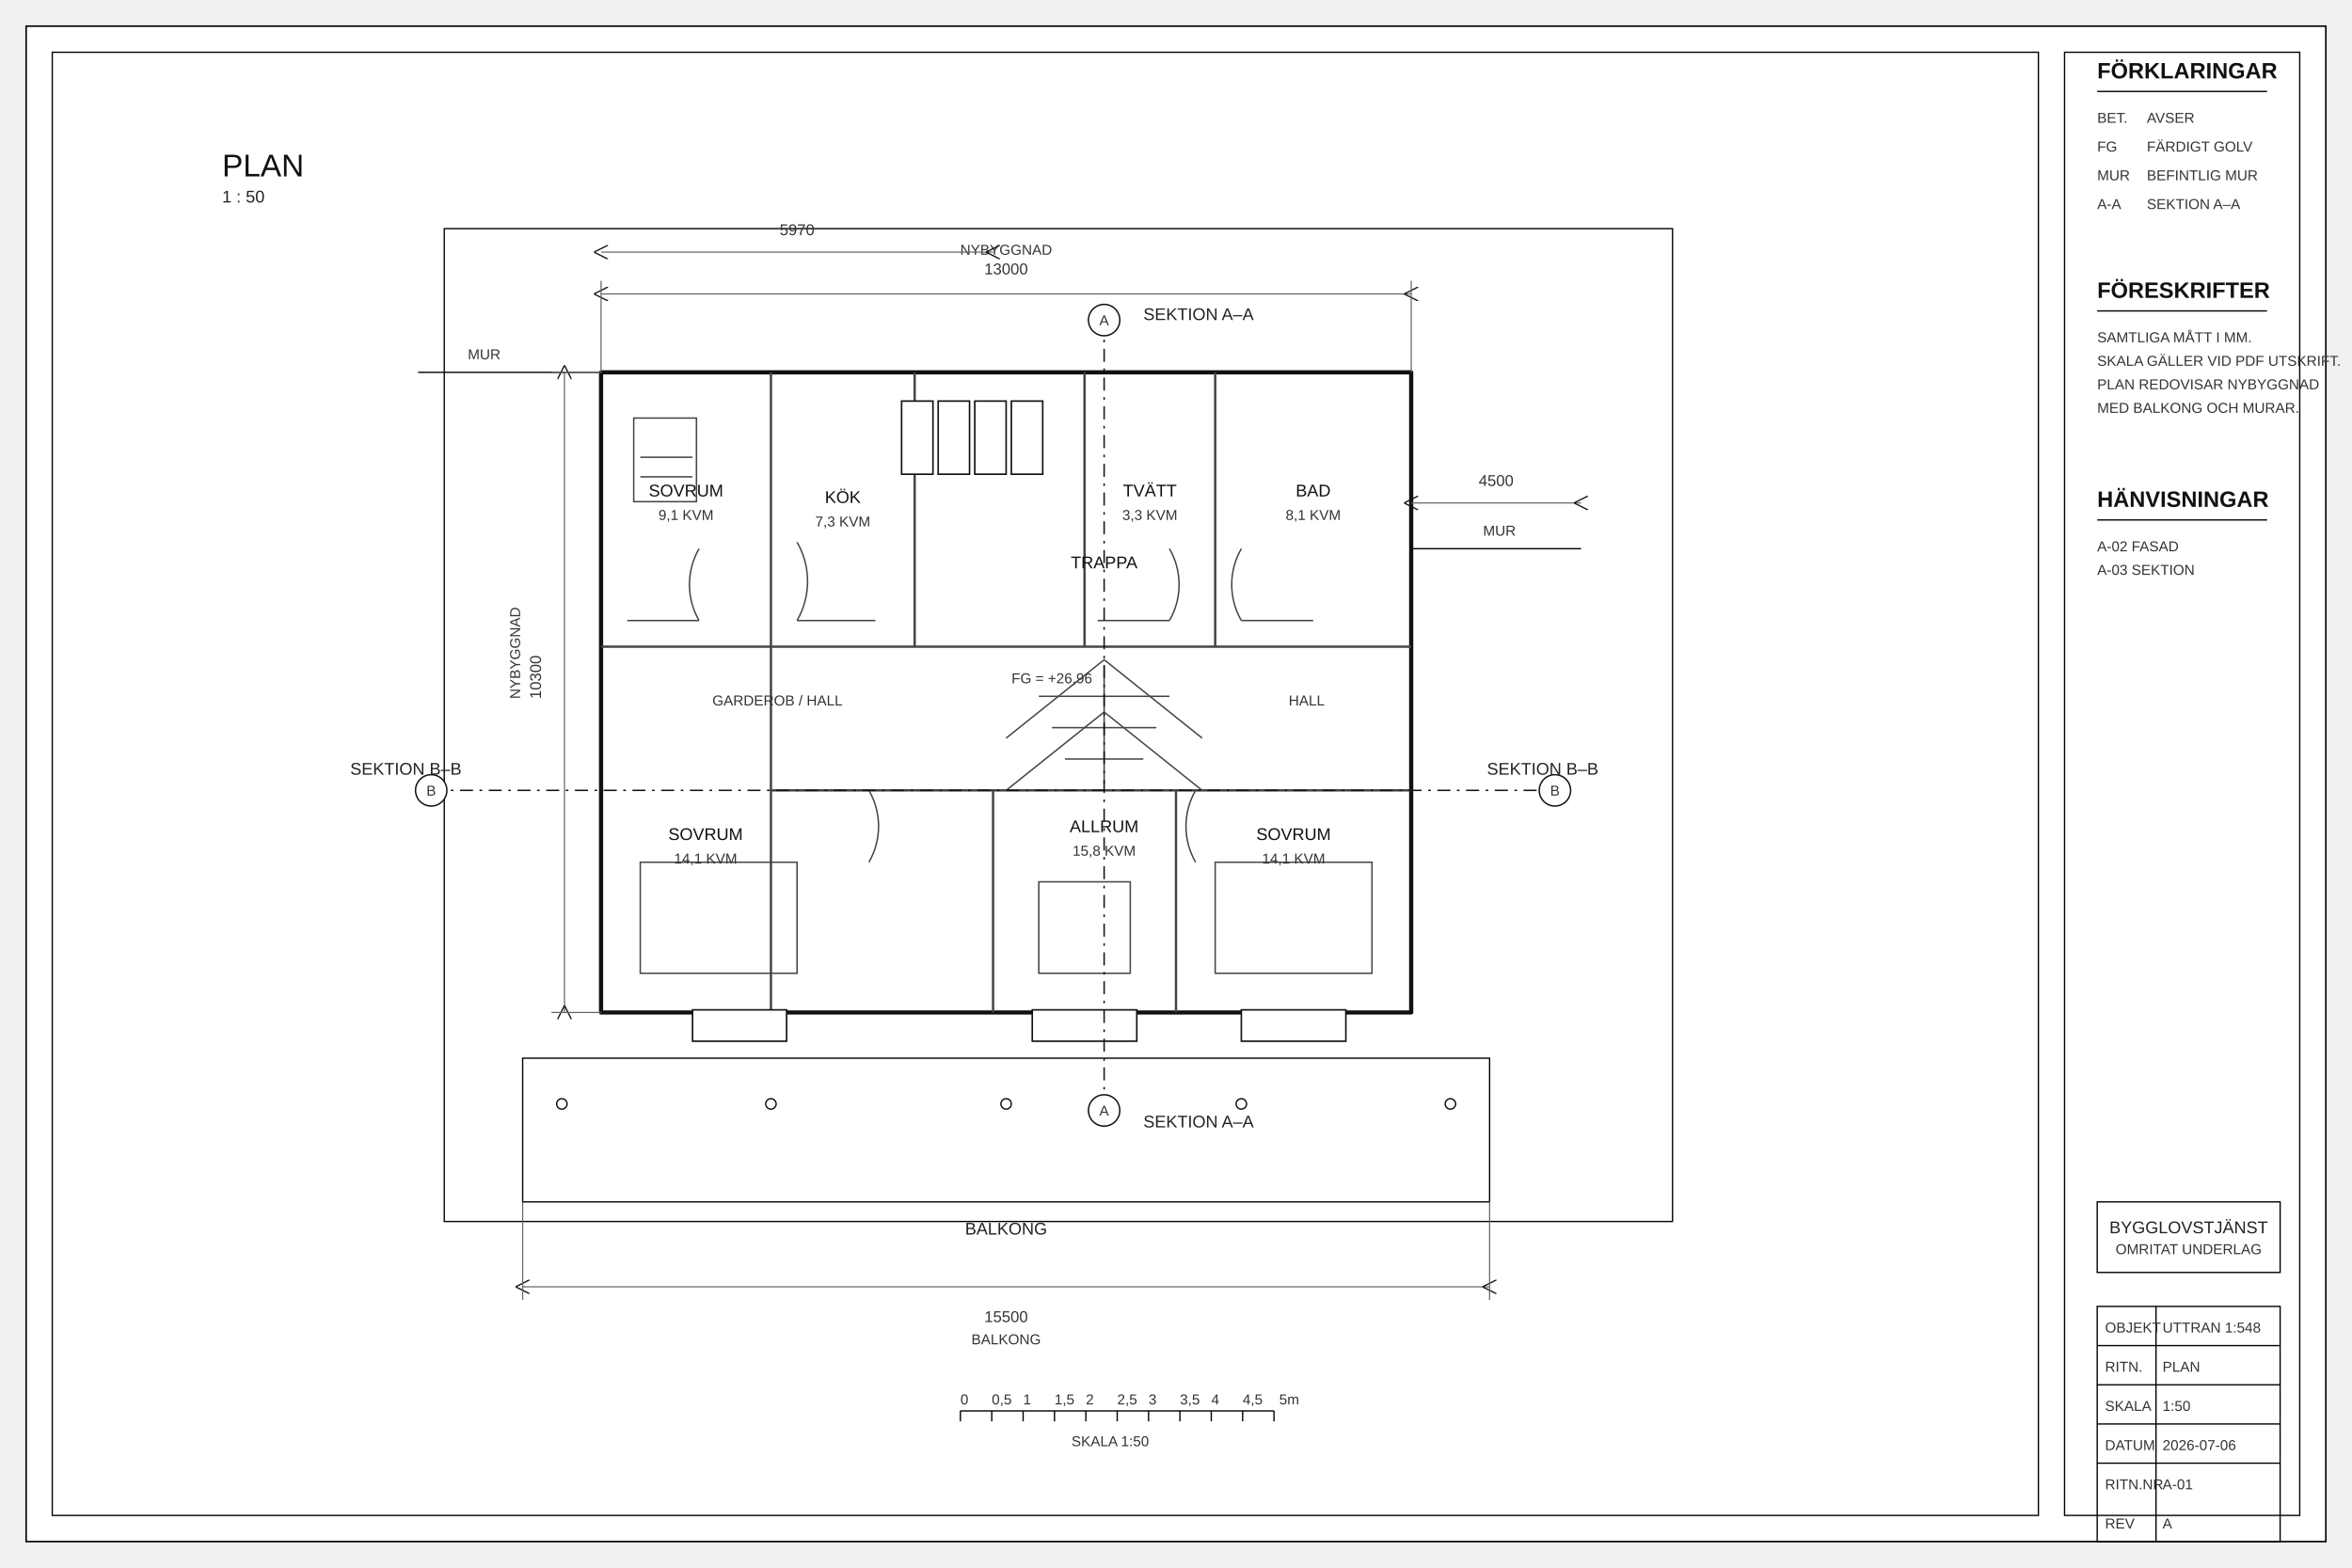
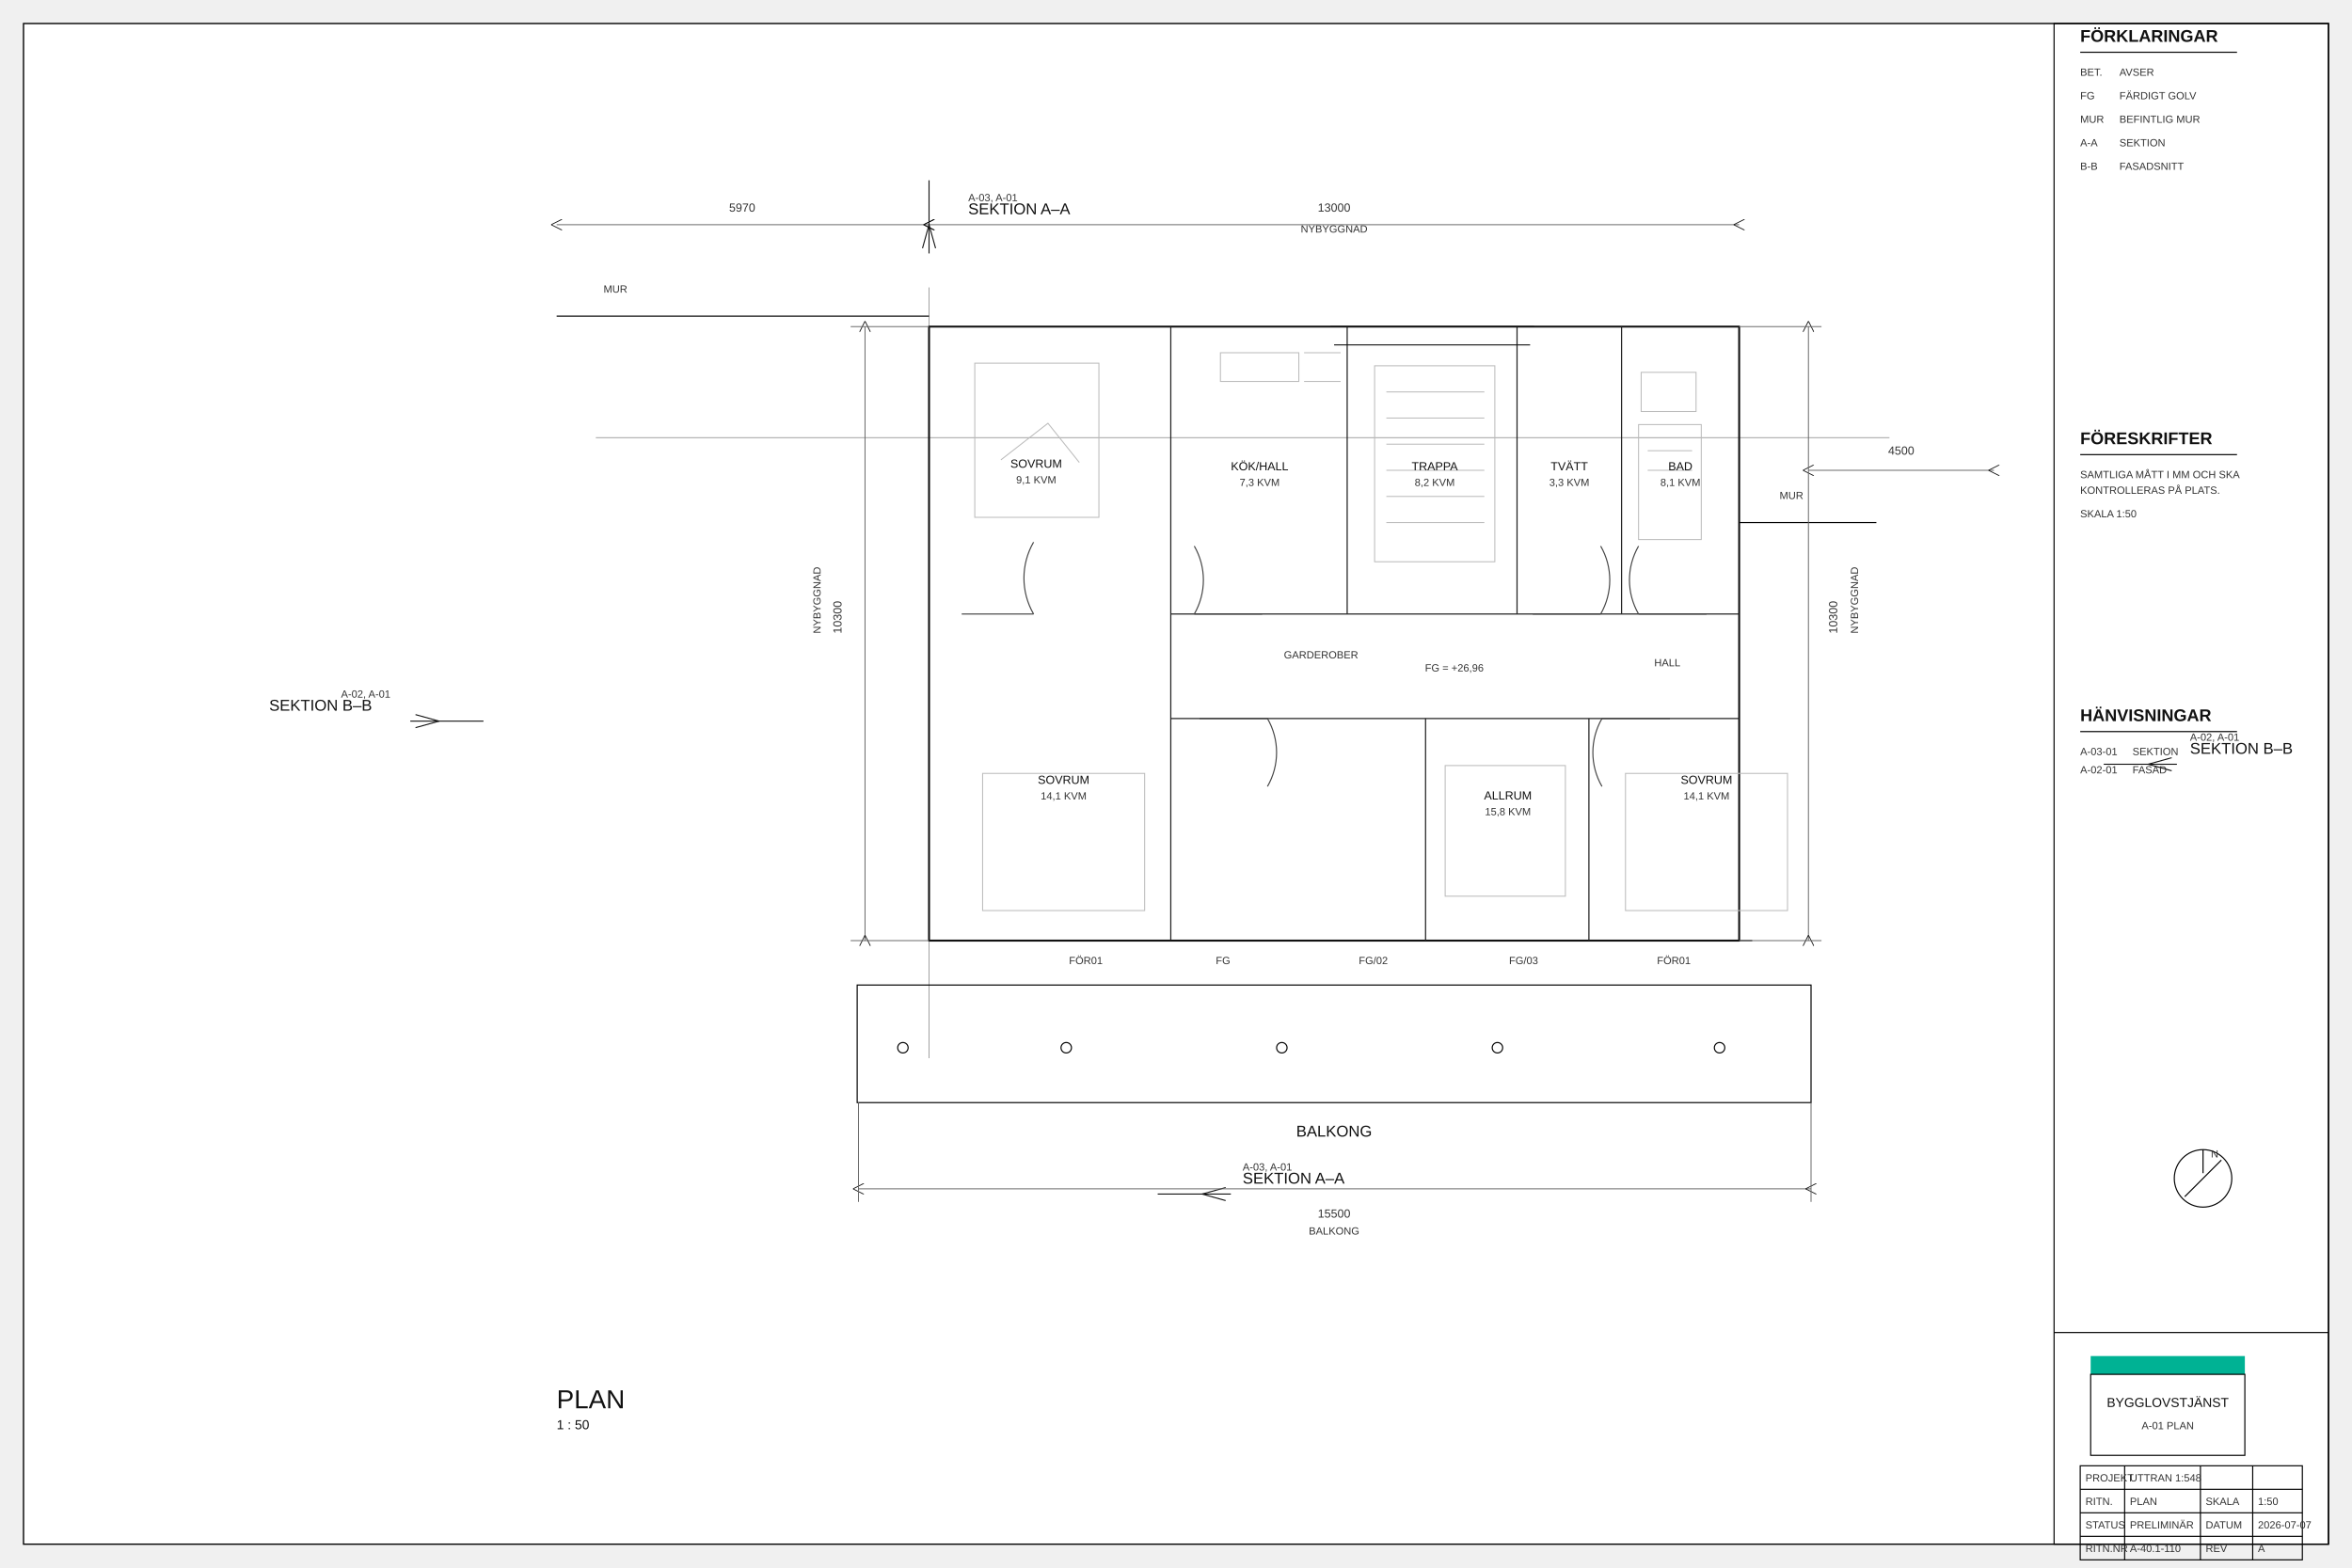
<svg xmlns="http://www.w3.org/2000/svg" viewBox="0 0 1800 1200" width="1800" height="1200">
  <defs>
-     <marker id="arrow" markerWidth="8" markerHeight="8" refX="4" refY="4" orient="auto">
-       <path d="M0,0 L8,4 L0,8 z" fill="#111" />
-     </marker>
    <marker id="arrow-open" markerWidth="12" markerHeight="12" refX="6" refY="6" orient="auto">
-       <path d="M0,6 L12,0 M0,6 L12,12" fill="none" stroke="#111" stroke-width="1.1" />
+       <path d="M0,6 L12,0 M0,6 L12,12" fill="none" stroke="#111" stroke-width="0.9" />
    </marker>
    <style>
-       .sheet{fill:#fff;stroke:#000;stroke-width:1.2}
-       .panel,.frame,.thin{fill:none;stroke:#000;stroke-width:1}
-       .wall{fill:none;stroke:#111;stroke-width:3.2;stroke-linejoin:round}
-       .intwall{fill:none;stroke:#444;stroke-width:1.8}
-       .door,.fixture{fill:none;stroke:#444;stroke-width:1.1}
-       .window{fill:#fff;stroke:#111;stroke-width:1.2}
-       .dim,.guide{fill:none;stroke:#666;stroke-width:0.9}
-       .guide{stroke-dasharray:5 4}
-       .section{fill:none;stroke:#111;stroke-width:1.1;stroke-dasharray:10 5 2 5}
-       .text{font:16px Arial,sans-serif;fill:#111}
-       .small{font:13px Arial,sans-serif;fill:#222}
-       .tiny{font:11px Arial,sans-serif;fill:#333}
-       .room{font:13px Arial,sans-serif;fill:#111;text-anchor:middle}
-       .dimtext{font:12px Arial,sans-serif;fill:#333}
-       .headline{font:700 17px Arial,sans-serif;fill:#111}
-       .title{font:24px Arial,sans-serif;fill:#111}
-       .muted{fill:#666}
+       .sheet{fill:#fff;stroke:#000;stroke-width:1}
+       .frame,.thin{fill:none;stroke:#000;stroke-width:0.85}
+       .outline{fill:none;stroke:#111;stroke-width:1.5;stroke-linejoin:round}
+       .inner{fill:none;stroke:#222;stroke-width:0.9}
+       .lite{fill:none;stroke:#999;stroke-width:0.65}
+       .door{fill:none;stroke:#444;stroke-width:0.85}
+       .window{fill:#fff;stroke:#111;stroke-width:0.8}
+       .furn{fill:none;stroke:#bbb;stroke-width:0.75}
+       .dim{fill:none;stroke:#666;stroke-width:0.7}
+       .section{fill:none;stroke:#111;stroke-width:0.8}
+       .title{font:20px Arial,sans-serif;fill:#111}
+       .headline{font:700 13px Arial,sans-serif;fill:#111}
+       .text{font:12px Arial,sans-serif;fill:#111}
+       .small{font:10px Arial,sans-serif;fill:#111}
+       .tiny{font:8px Arial,sans-serif;fill:#333}
+       .dimtext{font:9px Arial,sans-serif;fill:#333}
+       .room{font:9px Arial,sans-serif;fill:#111;text-anchor:middle}
    </style>
  </defs>
-   <rect x="20" y="20" width="1760" height="1160" class="sheet" />
-   <rect x="40" y="40" width="1520" height="1120" class="frame" />
-   <rect x="1580" y="40" width="180" height="1120" class="panel" />
-   <g transform="translate(170,135)">
-     <text x="0" y="0" class="title">PLAN</text>
-     <text x="0" y="20" class="small">1 : 50</text>
-     <g transform="translate(170,40)">
-       <rect x="0" y="0" width="940" height="760" class="thin" />
-       <rect x="120" y="110" width="620" height="490" class="wall" />
-       <rect x="60" y="635" width="740" height="110" class="thin" />
-       <text x="430" y="770" class="small" text-anchor="middle">BALKONG</text>
-       <circle cx="90" cy="670" r="4" class="thin" />
-       <circle cx="250" cy="670" r="4" class="thin" />
-       <circle cx="430" cy="670" r="4" class="thin" />
-       <circle cx="610" cy="670" r="4" class="thin" />
-       <circle cx="770" cy="670" r="4" class="thin" />
-       <line x1="-20" y1="110" x2="120" y2="110" class="thin" />
-       <line x1="740" y1="245" x2="870" y2="245" class="thin" />
-       <text x="18" y="100" class="tiny">MUR</text>
-       <text x="795" y="235" class="tiny">MUR</text>
-       <line x1="250" y1="110" x2="250" y2="600" class="intwall" />
-       <line x1="360" y1="110" x2="360" y2="320" class="intwall" />
-       <line x1="490" y1="110" x2="490" y2="320" class="intwall" />
-       <line x1="590" y1="110" x2="590" y2="320" class="intwall" />
-       <line x1="120" y1="320" x2="740" y2="320" class="intwall" />
-       <line x1="250" y1="430" x2="740" y2="430" class="intwall" />
-       <line x1="420" y1="430" x2="420" y2="600" class="intwall" />
-       <line x1="560" y1="430" x2="560" y2="600" class="intwall" />
-       <line x1="140" y1="300" x2="195" y2="300" class="door" />
-       <path d="M195 300 A55 55 0 0 1 195 245" class="door" />
-       <line x1="270" y1="300" x2="330" y2="300" class="door" />
-       <path d="M270 300 A60 60 0 0 0 270 240" class="door" />
-       <line x1="500" y1="300" x2="555" y2="300" class="door" />
-       <path d="M555 300 A55 55 0 0 0 555 245" class="door" />
-       <line x1="610" y1="300" x2="665" y2="300" class="door" />
-       <path d="M610 300 A55 55 0 0 1 610 245" class="door" />
-       <line x1="270" y1="430" x2="325" y2="430" class="door" />
-       <path d="M325 430 A55 55 0 0 1 325 485" class="door" />
-       <line x1="575" y1="430" x2="630" y2="430" class="door" />
-       <path d="M575 430 A55 55 0 0 0 575 485" class="door" />
-       <rect x="350" y="132" width="24" height="56" class="window" />
-       <rect x="378" y="132" width="24" height="56" class="window" />
-       <rect x="406" y="132" width="24" height="56" class="window" />
-       <rect x="434" y="132" width="24" height="56" class="window" />
-       <rect x="190" y="598" width="72" height="24" class="window" />
-       <rect x="450" y="598" width="80" height="24" class="window" />
-       <rect x="610" y="598" width="80" height="24" class="window" />
-       <polyline points="430,390 505,330 580,390" class="fixture" />
-       <polyline points="430,430 505,370 580,430" class="fixture" />
-       <line x1="505" y1="335" x2="505" y2="425" class="fixture" />
-       <line x1="455" y1="358" x2="555" y2="358" class="fixture" />
-       <line x1="465" y1="382" x2="545" y2="382" class="fixture" />
-       <line x1="475" y1="406" x2="535" y2="406" class="fixture" />
-       <rect x="150" y="485" width="120" height="85" class="fixture" />
-       <rect x="455" y="500" width="70" height="70" class="fixture" />
-       <rect x="590" y="485" width="120" height="85" class="fixture" />
-       <rect x="145" y="145" width="48" height="64" class="fixture" />
-       <line x1="150" y1="175" x2="190" y2="175" class="fixture" />
-       <line x1="150" y1="190" x2="190" y2="190" class="fixture" />
-       <text x="185" y="205" class="room">SOVRUM</text>
-       <text x="185" y="223" class="tiny" text-anchor="middle">9,1 KVM</text>
-       <text x="305" y="210" class="room">KÖK</text>
-       <text x="305" y="228" class="tiny" text-anchor="middle">7,3 KVM</text>
-       <text x="540" y="205" class="room">TVÄTT</text>
-       <text x="540" y="223" class="tiny" text-anchor="middle">3,3 KVM</text>
-       <text x="665" y="205" class="room">BAD</text>
-       <text x="665" y="223" class="tiny" text-anchor="middle">8,1 KVM</text>
-       <text x="505" y="462" class="room">ALLRUM</text>
-       <text x="505" y="480" class="tiny" text-anchor="middle">15,8 KVM</text>
-       <text x="200" y="468" class="room">SOVRUM</text>
-       <text x="200" y="486" class="tiny" text-anchor="middle">14,1 KVM</text>
-       <text x="650" y="468" class="room">SOVRUM</text>
-       <text x="650" y="486" class="tiny" text-anchor="middle">14,1 KVM</text>
-       <text x="505" y="260" class="room">TRAPPA</text>
-       <text x="255" y="365" class="tiny" text-anchor="middle">GARDEROB / HALL</text>
-       <text x="660" y="365" class="tiny" text-anchor="middle">HALL</text>
-       <text x="465" y="348" class="tiny" text-anchor="middle">FG = +26,96</text>
-       <line x1="505" y1="70" x2="505" y2="675" class="section" />
-       <circle cx="505" cy="70" r="12" fill="#fff" stroke="#111" stroke-width="1.1" />
-       <circle cx="505" cy="675" r="12" fill="#fff" stroke="#111" stroke-width="1.1" />
-       <text x="505" y="74" class="tiny" text-anchor="middle">A</text>
-       <text x="505" y="679" class="tiny" text-anchor="middle">A</text>
-       <text x="535" y="70" class="small">SEKTION A–A</text>
-       <text x="535" y="688" class="small">SEKTION A–A</text>
-       <line x1="-10" y1="430" x2="850" y2="430" class="section" />
-       <circle cx="-10" cy="430" r="12" fill="#fff" stroke="#111" stroke-width="1.1" />
-       <circle cx="850" cy="430" r="12" fill="#fff" stroke="#111" stroke-width="1.1" />
-       <text x="-10" y="434" class="tiny" text-anchor="middle">B</text>
-       <text x="850" y="434" class="tiny" text-anchor="middle">B</text>
-       <text x="-72" y="418" class="small">SEKTION B–B</text>
-       <text x="798" y="418" class="small">SEKTION B–B</text>
-       <line x1="120" y1="50" x2="740" y2="50" class="dim" marker-start="url(#arrow-open)" marker-end="url(#arrow-open)" />
-       <line x1="120" y1="110" x2="120" y2="40" class="dim" />
-       <line x1="740" y1="110" x2="740" y2="40" class="dim" />
-       <text x="430" y="35" class="dimtext" text-anchor="middle">13000</text>
-       <text x="430" y="20" class="tiny" text-anchor="middle">NYBYGGNAD</text>
-       <line x1="60" y1="810" x2="800" y2="810" class="dim" marker-start="url(#arrow-open)" marker-end="url(#arrow-open)" />
-       <line x1="60" y1="745" x2="60" y2="820" class="dim" />
-       <line x1="800" y1="745" x2="800" y2="820" class="dim" />
-       <text x="430" y="837" class="dimtext" text-anchor="middle">15500</text>
-       <text x="430" y="854" class="tiny" text-anchor="middle">BALKONG</text>
-       <line x1="92" y1="110" x2="92" y2="600" class="dim" marker-start="url(#arrow-open)" marker-end="url(#arrow-open)" />
-       <line x1="120" y1="110" x2="82" y2="110" class="dim" />
-       <line x1="120" y1="600" x2="82" y2="600" class="dim" />
-       <text x="74" y="360" class="dimtext" transform="rotate(-90 74 360)">10300</text>
-       <text x="58" y="360" class="tiny" transform="rotate(-90 58 360)">NYBYGGNAD</text>
-       <line x1="120" y1="18" x2="420" y2="18" class="dim" marker-start="url(#arrow-open)" marker-end="url(#arrow-open)" />
-       <text x="270" y="5" class="dimtext" text-anchor="middle">5970</text>
-       <line x1="740" y1="210" x2="870" y2="210" class="dim" marker-start="url(#arrow-open)" marker-end="url(#arrow-open)" />
-       <text x="805" y="197" class="dimtext" text-anchor="middle">4500</text>
-     </g>
-     <g transform="translate(565,930)">
-       <line x1="0" y1="15" x2="240" y2="15" class="thin" />
-       <line x1="0" y1="15" x2="0" y2="23" class="thin" />
-       <line x1="24" y1="15" x2="24" y2="23" class="thin" />
-       <line x1="48" y1="15" x2="48" y2="23" class="thin" />
-       <line x1="72" y1="15" x2="72" y2="23" class="thin" />
-       <line x1="96" y1="15" x2="96" y2="23" class="thin" />
-       <line x1="120" y1="15" x2="120" y2="23" class="thin" />
-       <line x1="144" y1="15" x2="144" y2="23" class="thin" />
-       <line x1="168" y1="15" x2="168" y2="23" class="thin" />
-       <line x1="192" y1="15" x2="192" y2="23" class="thin" />
-       <line x1="216" y1="15" x2="216" y2="23" class="thin" />
-       <line x1="240" y1="15" x2="240" y2="23" class="thin" />
-       <text x="0" y="10" class="tiny">0</text>
-       <text x="24" y="10" class="tiny">0,5</text>
-       <text x="48" y="10" class="tiny">1</text>
-       <text x="72" y="10" class="tiny">1,5</text>
-       <text x="96" y="10" class="tiny">2</text>
-       <text x="120" y="10" class="tiny">2,5</text>
-       <text x="144" y="10" class="tiny">3</text>
-       <text x="168" y="10" class="tiny">3,5</text>
-       <text x="192" y="10" class="tiny">4</text>
-       <text x="216" y="10" class="tiny">4,5</text>
-       <text x="244" y="10" class="tiny">5m</text>
-       <text x="85" y="42" class="tiny">SKALA 1:50</text>
-     </g>
+   <rect x="18" y="18" width="1764" height="1164" class="sheet" />
+   <rect x="1572" y="18" width="210" height="1164" class="frame" />
+   <line x1="1572" y1="1020" x2="1782" y2="1020" class="frame" />
+   <g transform="translate(206,250)">
+     <line x1="220" y1="-78" x2="505" y2="-78" class="dim" marker-start="url(#arrow-open)" marker-end="url(#arrow-open)" />
+     <line x1="505" y1="-78" x2="1125" y2="-78" class="dim" marker-start="url(#arrow-open)" marker-end="url(#arrow-open)" />
+     <text x="362" y="-88" class="dimtext" text-anchor="middle">5970</text>
+     <text x="815" y="-88" class="dimtext" text-anchor="middle">13000</text>
+     <text x="815" y="-72" class="tiny" text-anchor="middle">NYBYGGNAD</text>
+     <text x="265" y="-26" class="tiny" text-anchor="middle">MUR</text>
+     <text x="1165" y="132" class="tiny" text-anchor="middle">MUR</text>
+     <line x1="505" y1="-30" x2="505" y2="560" class="lite" />
+     <line x1="250" y1="85" x2="1240" y2="85" class="lite" />
+     <line x1="505" y1="-112" x2="505" y2="-56" class="section" />
+     <line x1="500" y1="-60" x2="505" y2="-78" class="section" />
+     <line x1="510" y1="-60" x2="505" y2="-78" class="section" />
+     <text x="535" y="-86" class="text">SEKTION A–A</text>
+     <text x="535" y="-96" class="tiny">A-03, A-01</text>
+     <line x1="108" y1="302" x2="164" y2="302" class="section" />
+     <line x1="112" y1="297" x2="130" y2="302" class="section" />
+     <line x1="112" y1="307" x2="130" y2="302" class="section" />
+     <text x="0" y="294" class="text">SEKTION B–B</text>
+     <text x="55" y="284" class="tiny">A-02, A-01</text>
+     <line x1="1460" y1="335" x2="1404" y2="335" class="section" />
+     <line x1="1456" y1="330" x2="1438" y2="335" class="section" />
+     <line x1="1456" y1="340" x2="1438" y2="335" class="section" />
+     <text x="1470" y="327" class="text">SEKTION B–B</text>
+     <text x="1470" y="317" class="tiny">A-02, A-01</text>
+     <line x1="680" y1="664" x2="736" y2="664" class="section" />
+     <line x1="732" y1="659" x2="714" y2="664" class="section" />
+     <line x1="732" y1="669" x2="714" y2="664" class="section" />
+     <text x="745" y="656" class="text">SEKTION A–A</text>
+     <text x="745" y="646" class="tiny">A-03, A-01</text>
+     <line x1="220" y1="-8" x2="505" y2="-8" class="thin" />
+     <line x1="1125" y1="150" x2="1230" y2="150" class="thin" />
+     <rect x="505" y="0" width="620" height="470" class="outline" />
+     <rect x="450" y="504" width="730" height="90" class="thin" />
+     <circle cx="485" cy="552" r="4" class="thin" />
+     <circle cx="610" cy="552" r="4" class="thin" />
+     <circle cx="775" cy="552" r="4" class="thin" />
+     <circle cx="940" cy="552" r="4" class="thin" />
+     <circle cx="1110" cy="552" r="4" class="thin" />
+     <text x="815" y="620" class="text" text-anchor="middle">BALKONG</text>
+     <line x1="690" y1="0" x2="690" y2="470" class="inner" />
+     <line x1="825" y1="0" x2="825" y2="220" class="inner" />
+     <line x1="955" y1="0" x2="955" y2="220" class="inner" />
+     <line x1="1035" y1="0" x2="1035" y2="220" class="inner" />
+     <line x1="690" y1="220" x2="1125" y2="220" class="inner" />
+     <line x1="690" y1="300" x2="1125" y2="300" class="inner" />
+     <line x1="885" y1="300" x2="885" y2="470" class="inner" />
+     <line x1="1010" y1="300" x2="1010" y2="470" class="inner" />
+     <line x1="530" y1="220" x2="585" y2="220" class="door" />
+     <path d="M585 220 A55 55 0 0 1 585 165" class="door" />
+     <line x1="708" y1="220" x2="760" y2="220" class="door" />
+     <path d="M708 220 A52 52 0 0 0 708 168" class="door" />
+     <line x1="967" y1="220" x2="1019" y2="220" class="door" />
+     <path d="M1019 220 A52 52 0 0 0 1019 168" class="door" />
+     <line x1="1048" y1="220" x2="1100" y2="220" class="door" />
+     <path d="M1048 220 A52 52 0 0 1 1048 168" class="door" />
+     <line x1="712" y1="300" x2="764" y2="300" class="door" />
+     <path d="M764 300 A52 52 0 0 1 764 352" class="door" />
+     <line x1="1020" y1="300" x2="1072" y2="300" class="door" />
+     <path d="M1020 300 A52 52 0 0 0 1020 352" class="door" />
+     <line x1="812" y1="0" x2="968" y2="0" class="window" />
+     <line x1="815" y1="14" x2="965" y2="14" class="window" />
+     <line x1="628" y1="470" x2="700" y2="470" class="window" />
+     <line x1="915" y1="470" x2="990" y2="470" class="window" />
+     <line x1="1060" y1="470" x2="1135" y2="470" class="window" />
+     <rect x="540" y="28" width="95" height="118" class="furn" />
+     <polyline points="560,102 596,74 620,104" class="furn" />
+     <rect x="728" y="20" width="60" height="22" class="furn" />
+     <line x1="792" y1="20" x2="820" y2="20" class="furn" />
+     <line x1="792" y1="42" x2="820" y2="42" class="furn" />
+     <rect x="846" y="30" width="92" height="150" class="furn" />
+     <line x1="855" y1="50" x2="930" y2="50" class="furn" />
+     <line x1="855" y1="70" x2="930" y2="70" class="furn" />
+     <line x1="855" y1="90" x2="930" y2="90" class="furn" />
+     <line x1="855" y1="110" x2="930" y2="110" class="furn" />
+     <line x1="855" y1="130" x2="930" y2="130" class="furn" />
+     <line x1="855" y1="150" x2="930" y2="150" class="furn" />
+     <rect x="1050" y="35" width="42" height="30" class="furn" />
+     <rect x="1048" y="75" width="48" height="88" class="furn" />
+     <line x1="1055" y1="95" x2="1089" y2="95" class="furn" />
+     <line x1="1055" y1="110" x2="1089" y2="110" class="furn" />
+     <rect x="546" y="342" width="124" height="105" class="furn" />
+     <rect x="900" y="336" width="92" height="100" class="furn" />
+     <rect x="1038" y="342" width="124" height="105" class="furn" />
+     <text x="587" y="108" class="room">SOVRUM</text>
+     <text x="587" y="120" class="tiny" text-anchor="middle">9,1 KVM</text>
+     <text x="758" y="110" class="room">KÖK/HALL</text>
+     <text x="758" y="122" class="tiny" text-anchor="middle">7,3 KVM</text>
+     <text x="892" y="110" class="room">TRAPPA</text>
+     <text x="892" y="122" class="tiny" text-anchor="middle">8,2 KVM</text>
+     <text x="995" y="110" class="room">TVÄTT</text>
+     <text x="995" y="122" class="tiny" text-anchor="middle">3,3 KVM</text>
+     <text x="1080" y="110" class="room">BAD</text>
+     <text x="1080" y="122" class="tiny" text-anchor="middle">8,1 KVM</text>
+     <text x="608" y="350" class="room">SOVRUM</text>
+     <text x="608" y="362" class="tiny" text-anchor="middle">14,1 KVM</text>
+     <text x="948" y="362" class="room">ALLRUM</text>
+     <text x="948" y="374" class="tiny" text-anchor="middle">15,8 KVM</text>
+     <text x="1100" y="350" class="room">SOVRUM</text>
+     <text x="1100" y="362" class="tiny" text-anchor="middle">14,1 KVM</text>
+     <text x="805" y="254" class="tiny" text-anchor="middle">GARDEROBER</text>
+     <text x="1070" y="260" class="tiny" text-anchor="middle">HALL</text>
+     <text x="907" y="264" class="tiny" text-anchor="middle">FG = +26,96</text>
+     <text x="625" y="488" class="tiny" text-anchor="middle">FÖR01</text>
+     <text x="730" y="488" class="tiny" text-anchor="middle">FG</text>
+     <text x="845" y="488" class="tiny" text-anchor="middle">FG/02</text>
+     <text x="960" y="488" class="tiny" text-anchor="middle">FG/03</text>
+     <text x="1075" y="488" class="tiny" text-anchor="middle">FÖR01</text>
+     <line x1="451" y1="660" x2="1180" y2="660" class="dim" marker-start="url(#arrow-open)" marker-end="url(#arrow-open)" />
+     <line x1="451" y1="594" x2="451" y2="670" class="dim" />
+     <line x1="1180" y1="594" x2="1180" y2="670" class="dim" />
+     <text x="815" y="682" class="dimtext" text-anchor="middle">15500</text>
+     <text x="815" y="695" class="tiny" text-anchor="middle">BALKONG</text>
+     <line x1="456" y1="0" x2="456" y2="470" class="dim" marker-start="url(#arrow-open)" marker-end="url(#arrow-open)" />
+     <line x1="505" y1="0" x2="445" y2="0" class="dim" />
+     <line x1="505" y1="470" x2="445" y2="470" class="dim" />
+     <text x="438" y="235" class="dimtext" transform="rotate(-90 438 235)">10300</text>
+     <text x="422" y="235" class="tiny" transform="rotate(-90 422 235)">NYBYGGNAD</text>
+     <line x1="1178" y1="110" x2="1320" y2="110" class="dim" marker-start="url(#arrow-open)" marker-end="url(#arrow-open)" />
+     <text x="1249" y="98" class="dimtext" text-anchor="middle">4500</text>
+     <line x1="1178" y1="0" x2="1178" y2="470" class="dim" marker-start="url(#arrow-open)" marker-end="url(#arrow-open)" />
+     <line x1="1125" y1="0" x2="1188" y2="0" class="dim" />
+     <line x1="1125" y1="470" x2="1188" y2="470" class="dim" />
+     <text x="1200" y="235" class="dimtext" transform="rotate(-90 1200 235)">10300</text>
+     <text x="1216" y="235" class="tiny" transform="rotate(-90 1216 235)">NYBYGGNAD</text>
+     <g transform="translate(760,1010)">
+       <line x1="0" y1="0" x2="180" y2="0" class="thin" />
+       <g class="thin">
+         <line x1="0" y1="-4" x2="0" y2="4" />
+         <line x1="18" y1="-4" x2="18" y2="4" />
+         <line x1="36" y1="-4" x2="36" y2="4" />
+         <line x1="54" y1="-4" x2="54" y2="4" />
+         <line x1="72" y1="-4" x2="72" y2="4" />
+         <line x1="90" y1="-4" x2="90" y2="4" />
+         <line x1="108" y1="-4" x2="108" y2="4" />
+         <line x1="126" y1="-4" x2="126" y2="4" />
+         <line x1="144" y1="-4" x2="144" y2="4" />
+         <line x1="162" y1="-4" x2="162" y2="4" />
+         <line x1="180" y1="-4" x2="180" y2="4" />
+       </g>
+       <text x="0" y="-8" class="tiny">0</text>
+       <text x="18" y="-8" class="tiny">0,5</text>
+       <text x="36" y="-8" class="tiny">1</text>
+       <text x="54" y="-8" class="tiny">1,5</text>
+       <text x="72" y="-8" class="tiny">2</text>
+       <text x="90" y="-8" class="tiny">2,5</text>
+       <text x="108" y="-8" class="tiny">3</text>
+       <text x="126" y="-8" class="tiny">3,5</text>
+       <text x="144" y="-8" class="tiny">4</text>
+       <text x="162" y="-8" class="tiny">4,5</text>
+       <text x="184" y="-8" class="tiny">5m</text>
+       <text x="50" y="22" class="tiny">SKALA 1:50</text>
+     </g>
+     <text x="220" y="828" class="title">PLAN</text>
+     <text x="220" y="844" class="small">1 : 50</text>
  </g>
-   <g transform="translate(1605,60)">
+   <g transform="translate(1592,32)">
    <text x="0" y="0" class="headline">FÖRKLARINGAR</text>
-     <line x1="0" y1="10" x2="130" y2="10" class="thin" />
-     <text x="0" y="34" class="tiny">BET.</text>
-     <text x="38" y="34" class="tiny">AVSER</text>
-     <text x="0" y="56" class="tiny">FG</text>
-     <text x="38" y="56" class="tiny">FÄRDIGT GOLV</text>
-     <text x="0" y="78" class="tiny">MUR</text>
-     <text x="38" y="78" class="tiny">BEFINTLIG MUR</text>
-     <text x="0" y="100" class="tiny">A-A</text>
-     <text x="38" y="100" class="tiny">SEKTION A–A</text>
-     <text x="0" y="168" class="headline">FÖRESKRIFTER</text>
-     <line x1="0" y1="178" x2="130" y2="178" class="thin" />
-     <text x="0" y="202" class="tiny">SAMTLIGA MÅTT I MM.</text>
-     <text x="0" y="220" class="tiny">SKALA GÄLLER VID PDF UTSKRIFT.</text>
-     <text x="0" y="238" class="tiny">PLAN REDOVISAR NYBYGGNAD</text>
-     <text x="0" y="256" class="tiny">MED BALKONG OCH MURAR.</text>
-     <text x="0" y="328" class="headline">HÄNVISNINGAR</text>
-     <line x1="0" y1="338" x2="130" y2="338" class="thin" />
-     <text x="0" y="362" class="tiny">A-02 FASAD</text>
-     <text x="0" y="380" class="tiny">A-03 SEKTION</text>
-     <g transform="translate(0,860)">
-       <rect x="0" y="0" width="140" height="54" class="thin" />
-       <text x="70" y="24" class="small" text-anchor="middle">BYGGLOVSTJÄNST</text>
-       <text x="70" y="40" class="tiny" text-anchor="middle">OMRITAT UNDERLAG</text>
-     </g>
-     <g transform="translate(0,940)">
-       <rect x="0" y="0" width="140" height="180" class="thin" />
-       <line x1="0" y1="30" x2="140" y2="30" class="thin" />
-       <line x1="0" y1="60" x2="140" y2="60" class="thin" />
-       <line x1="0" y1="90" x2="140" y2="90" class="thin" />
-       <line x1="0" y1="120" x2="140" y2="120" class="thin" />
-       <line x1="45" y1="0" x2="45" y2="180" class="thin" />
-       <text x="6" y="20" class="tiny">OBJEKT</text>
-       <text x="50" y="20" class="tiny">UTTRAN 1:548</text>
-       <text x="6" y="50" class="tiny">RITN.</text>
-       <text x="50" y="50" class="tiny">PLAN</text>
-       <text x="6" y="80" class="tiny">SKALA</text>
-       <text x="50" y="80" class="tiny">1:50</text>
-       <text x="6" y="110" class="tiny">DATUM</text>
-       <text x="50" y="110" class="tiny">2026-07-06</text>
-       <text x="6" y="140" class="tiny">RITN.NR</text>
-       <text x="50" y="140" class="tiny">A-01</text>
-       <text x="6" y="170" class="tiny">REV</text>
-       <text x="50" y="170" class="tiny">A</text>
+     <line x1="0" y1="8" x2="120" y2="8" class="thin" />
+     <text x="0" y="26" class="tiny">BET.</text>
+     <text x="30" y="26" class="tiny">AVSER</text>
+     <text x="0" y="44" class="tiny">FG</text>
+     <text x="30" y="44" class="tiny">FÄRDIGT GOLV</text>
+     <text x="0" y="62" class="tiny">MUR</text>
+     <text x="30" y="62" class="tiny">BEFINTLIG MUR</text>
+     <text x="0" y="80" class="tiny">A-A</text>
+     <text x="30" y="80" class="tiny">SEKTION</text>
+     <text x="0" y="98" class="tiny">B-B</text>
+     <text x="30" y="98" class="tiny">FASADSNITT</text>
+     <text x="0" y="308" class="headline">FÖRESKRIFTER</text>
+     <line x1="0" y1="316" x2="120" y2="316" class="thin" />
+     <text x="0" y="334" class="tiny">SAMTLIGA MÅTT I MM OCH SKA</text>
+     <text x="0" y="346" class="tiny">KONTROLLERAS PÅ PLATS.</text>
+     <text x="0" y="364" class="tiny">SKALA 1:50</text>
+     <text x="0" y="520" class="headline">HÄNVISNINGAR</text>
+     <line x1="0" y1="528" x2="120" y2="528" class="thin" />
+     <text x="0" y="546" class="tiny">A-03-01</text>
+     <text x="40" y="546" class="tiny">SEKTION</text>
+     <text x="0" y="560" class="tiny">A-02-01</text>
+     <text x="40" y="560" class="tiny">FASAD</text>
+     <g transform="translate(94,870)">
+       <circle cx="0" cy="0" r="22" class="thin" />
+       <line x1="-14" y1="14" x2="14" y2="-14" class="thin" />
+       <line x1="0" y1="-22" x2="0" y2="-4" class="thin" />
+       <text x="6" y="-16" class="tiny">N</text>
+     </g>
+     <g transform="translate(8,1006)">
+       <rect x="0" y="0" width="118" height="14" fill="#00b294" />
+       <rect x="0" y="14" width="118" height="62" class="thin" />
+       <text x="59" y="39" class="small" text-anchor="middle">BYGGLOVSTJÄNST</text>
+       <text x="59" y="56" class="tiny" text-anchor="middle">A-01 PLAN</text>
+     </g>
+     <g transform="translate(0,1090)">
+       <rect x="0" y="0" width="170" height="72" class="thin" />
+       <line x1="0" y1="18" x2="170" y2="18" class="thin" />
+       <line x1="0" y1="36" x2="170" y2="36" class="thin" />
+       <line x1="0" y1="54" x2="170" y2="54" class="thin" />
+       <line x1="34" y1="0" x2="34" y2="72" class="thin" />
+       <line x1="92" y1="0" x2="92" y2="72" class="thin" />
+       <line x1="132" y1="0" x2="132" y2="72" class="thin" />
+       <text x="4" y="12" class="tiny">PROJEKT</text>
+       <text x="38" y="12" class="tiny">UTTRAN 1:548</text>
+       <text x="4" y="30" class="tiny">RITN.</text>
+       <text x="38" y="30" class="tiny">PLAN</text>
+       <text x="96" y="30" class="tiny">SKALA</text>
+       <text x="136" y="30" class="tiny">1:50</text>
+       <text x="4" y="48" class="tiny">STATUS</text>
+       <text x="38" y="48" class="tiny">PRELIMINÄR</text>
+       <text x="96" y="48" class="tiny">DATUM</text>
+       <text x="136" y="48" class="tiny">2026-07-07</text>
+       <text x="4" y="66" class="tiny">RITN.NR</text>
+       <text x="38" y="66" class="tiny">A-40.1-110</text>
+       <text x="96" y="66" class="tiny">REV</text>
+       <text x="136" y="66" class="tiny">A</text>
    </g>
  </g>
</svg>
